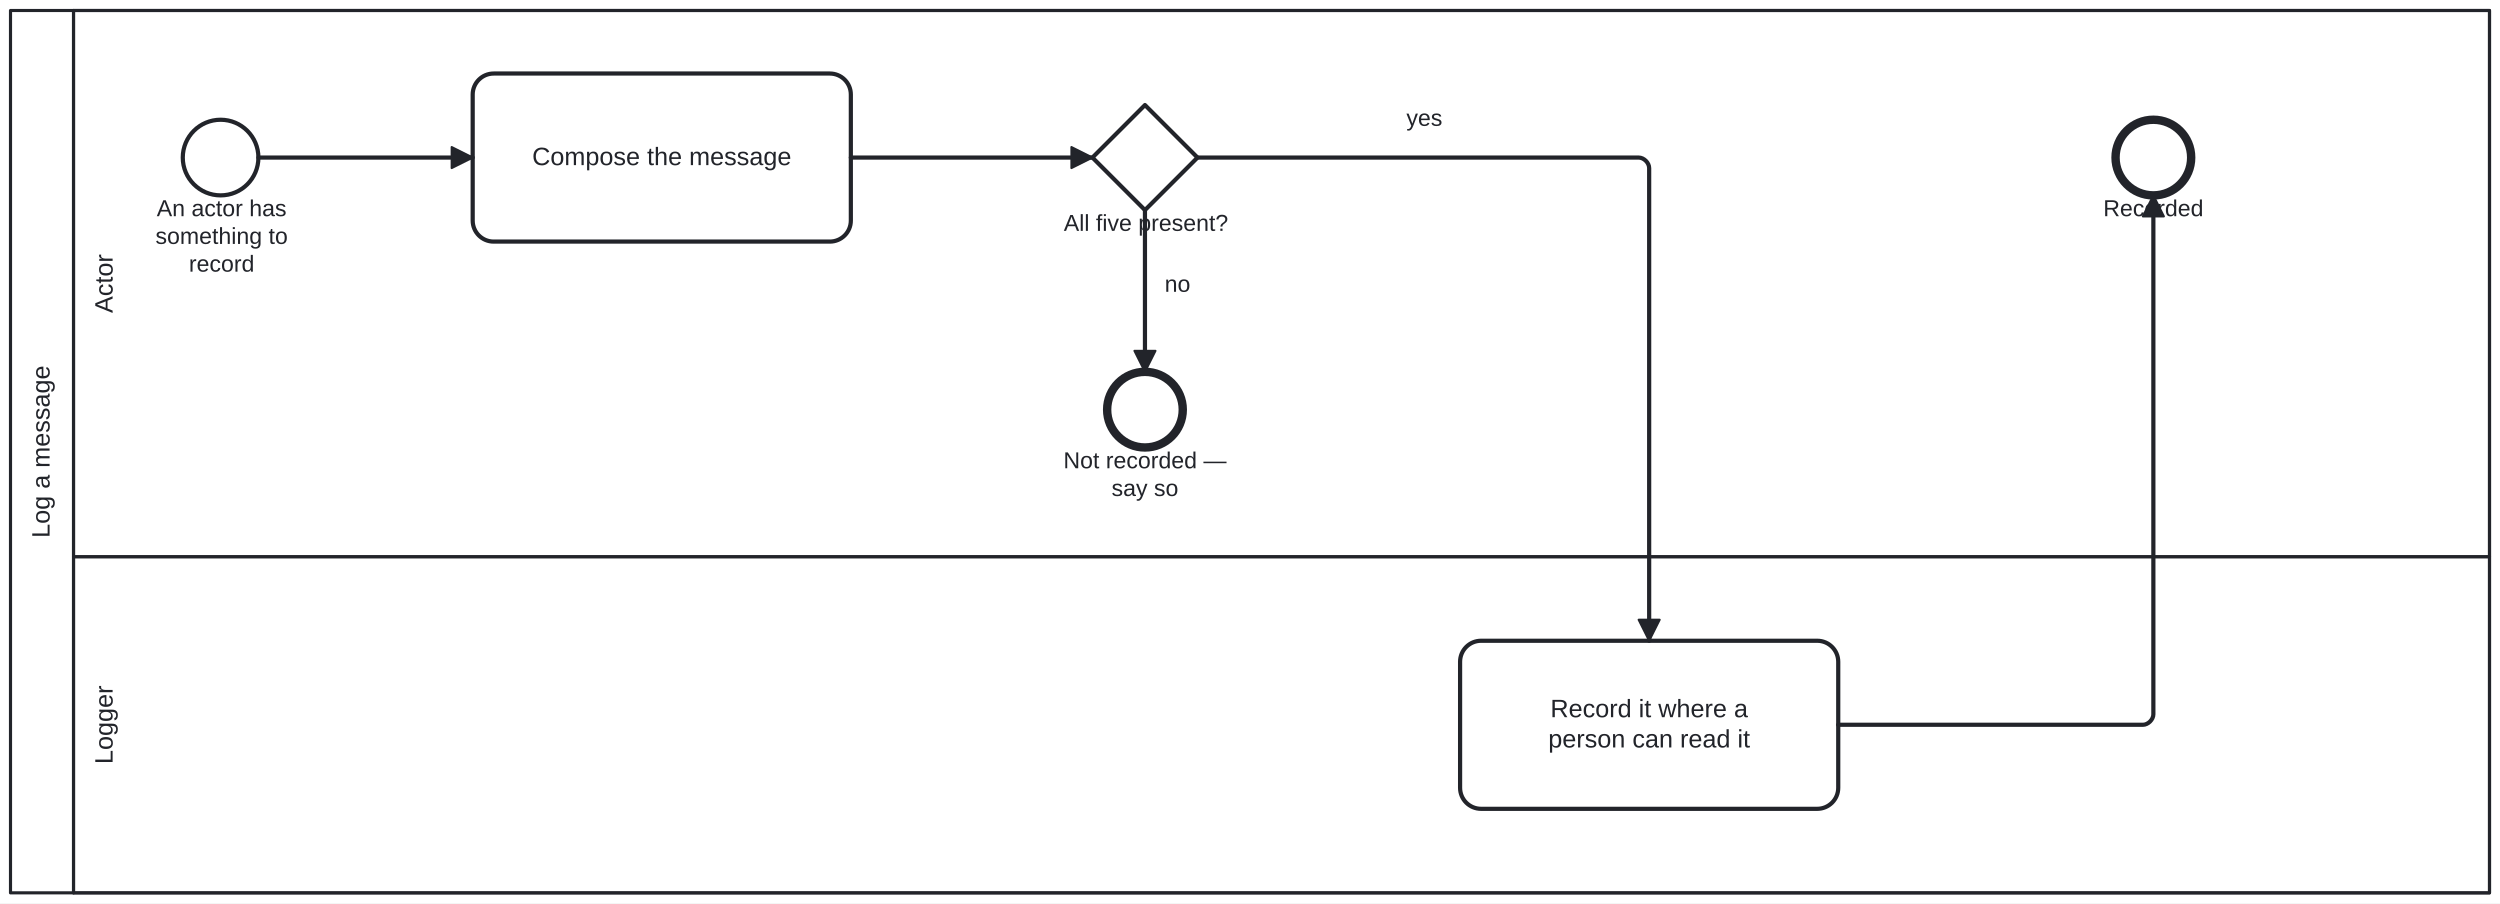
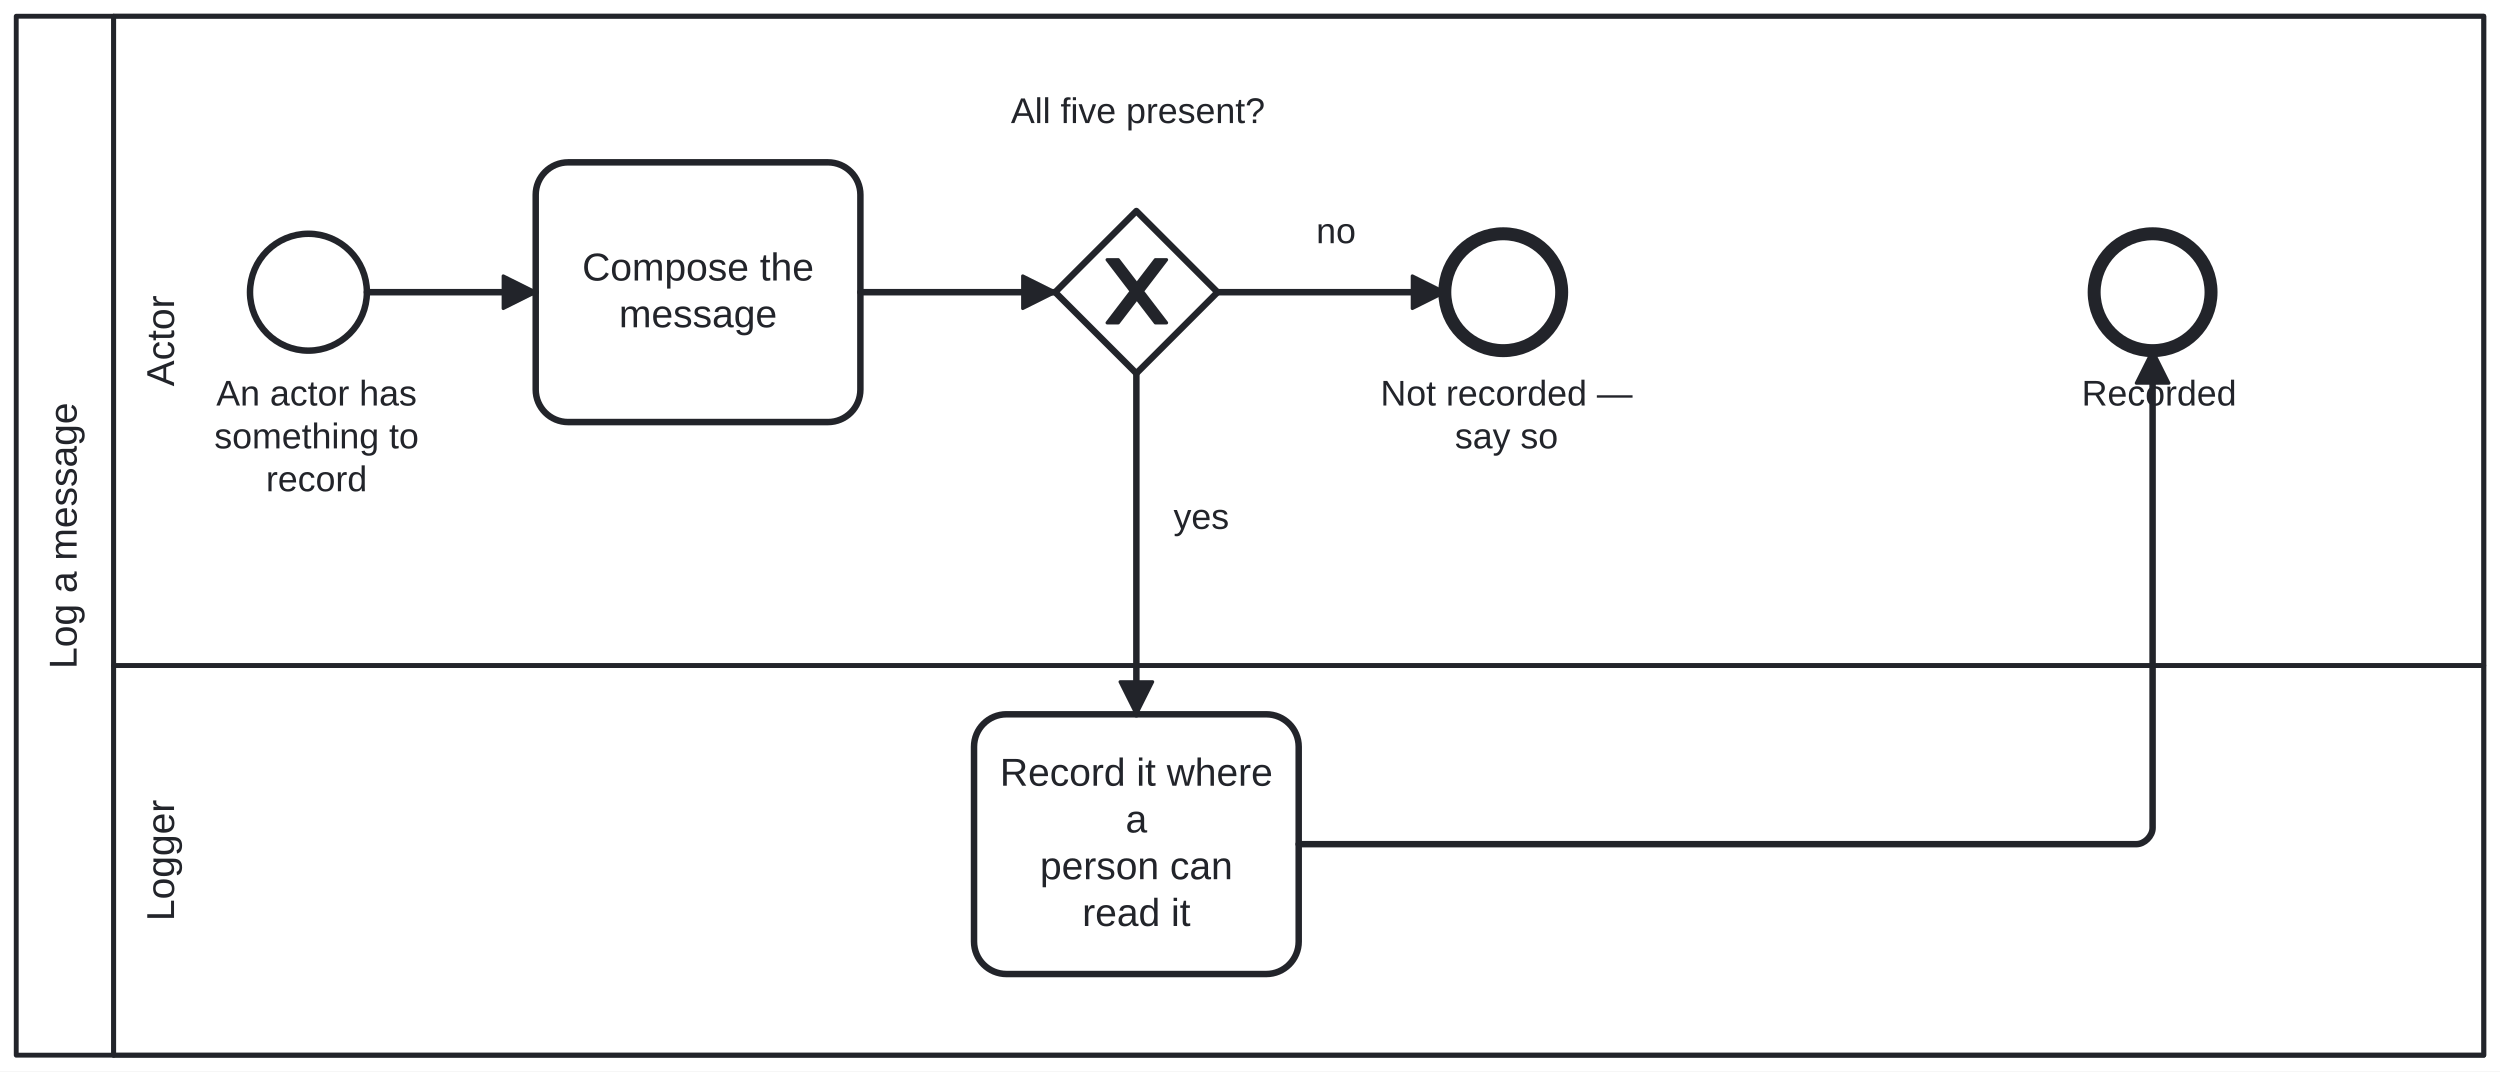
- <svg xmlns="http://www.w3.org/2000/svg" width="100%" style="max-width:100%;height:auto" viewBox="55 55 1190 430" version="1.1">
-   <rect x="55" y="55" width="1190" height="430" fill="#ffffff" />
+ <svg xmlns="http://www.w3.org/2000/svg" width="100%" style="max-width:100%;height:auto" viewBox="155 75 770 330" version="1.1">
+   <rect x="155" y="75" width="770" height="330" fill="#ffffff" />
  <g class="djs-group">
-     <g class="djs-element djs-shape" data-element-id="Participant_Process_LogMessage" style="display: block;" transform="matrix(1 0 0 1 60 60)">
+     <g class="djs-element djs-shape" data-element-id="Participant_Process_LogMessage" style="display: block;" transform="matrix(1 0 0 1 160 80)">
      <g class="djs-visual">
-         <rect x="0" y="0" width="1180" height="420" rx="0" ry="0" style="stroke-linecap: round; stroke-linejoin: round; stroke: rgb(34, 36, 42); stroke-width: 1.5px; fill: white; fill-opacity: 0.95;" />
-         <path style="fill: none; stroke-linecap: round; stroke-linejoin: round; stroke: rgb(34, 36, 42); stroke-width: 1.5px;" d="M30,0L30,420" />
-         <text lineHeight="1.2" class="djs-label" style="font-family: Arial, sans-serif; font-size: 12px; font-weight: normal; fill: rgb(34, 36, 42);" transform="matrix(-1.83697e-16 -1 1 -1.83697e-16 0 420)">
-           <tspan x="168.973" y="18.6">Log a message</tspan>
+         <rect x="0" y="0" width="760" height="320" rx="0" ry="0" style="stroke-linecap: round; stroke-linejoin: round; stroke: rgb(34, 36, 42); stroke-width: 1.5px; fill: white; fill-opacity: 0.95;" />
+         <path style="fill: none; stroke-linecap: round; stroke-linejoin: round; stroke: rgb(34, 36, 42); stroke-width: 1.5px;" d="M30,0L30,320" />
+         <text lineHeight="1.2" class="djs-label" style="font-family: Arial, sans-serif; font-size: 12px; font-weight: normal; fill: rgb(34, 36, 42);" transform="matrix(-1.83697e-16 -1 1 -1.83697e-16 0 320)">
+           <tspan x="118.973" y="18.6">Log a message</tspan>
        </text>
      </g>
-       <rect class="djs-hit djs-hit-all" x="0" y="0" width="1180" height="420" style="fill: none; stroke-opacity: 0; stroke: white; stroke-width: 15px;" />
+       <rect class="djs-hit djs-hit-all" x="0" y="0" width="760" height="320" style="fill: none; stroke-opacity: 0; stroke: white; stroke-width: 15px;" />
    </g>
    <g class="djs-children">
      <g class="djs-group">
-         <g class="djs-element djs-shape" data-element-id="Lane_Logger" style="display: block;" transform="matrix(1 0 0 1 90 320)">
-           <g class="djs-visual">
-             <rect x="0" y="0" width="1150" height="160" rx="0" ry="0" style="stroke-linecap: round; stroke-linejoin: round; stroke: rgb(34, 36, 42); stroke-width: 1.5px; fill: white; fill-opacity: 0.25;" />
-             <text lineHeight="1.2" class="djs-label" style="font-family: Arial, sans-serif; font-size: 12px; font-weight: normal; fill: rgb(34, 36, 42);" transform="matrix(-1.83697e-16 -1 1 -1.83697e-16 0 160)">
-               <tspan x="61.317" y="18.6">Logger</tspan>
-             </text>
-           </g>
-           <rect class="djs-hit djs-hit-all" x="0" y="0" width="1150" height="160" style="fill: none; stroke-opacity: 0; stroke: white; stroke-width: 15px;" />
-         </g>
-       </g>
-       <g class="djs-group">
-         <g class="djs-element djs-shape" data-element-id="Lane_Actor" style="display: block;" transform="matrix(1 0 0 1 90 60)">
-           <g class="djs-visual">
-             <rect x="0" y="0" width="1150" height="260" rx="0" ry="0" style="stroke-linecap: round; stroke-linejoin: round; stroke: rgb(34, 36, 42); stroke-width: 1.5px; fill: white; fill-opacity: 0.25;" />
-             <text lineHeight="1.2" class="djs-label" style="font-family: Arial, sans-serif; font-size: 12px; font-weight: normal; fill: rgb(34, 36, 42);" transform="matrix(-1.83697e-16 -1 1 -1.83697e-16 0 260)">
-               <tspan x="115.996" y="18.6">Actor</tspan>
-             </text>
-           </g>
-           <rect class="djs-hit djs-hit-all" x="0" y="0" width="1150" height="260" style="fill: none; stroke-opacity: 0; stroke: white; stroke-width: 15px;" />
-         </g>
-       </g>
-       <g class="djs-group">
-         <g class="djs-element djs-shape" data-element-id="Start_LogMessage" style="display: block;" transform="matrix(1 0 0 1 142 112)">
+         <g class="djs-element djs-shape" data-element-id="Lane_Logger" style="display: block;" transform="matrix(1 0 0 1 190 280)">
+           <g class="djs-visual">
+             <rect x="0" y="0" width="730" height="120" rx="0" ry="0" style="stroke-linecap: round; stroke-linejoin: round; stroke: rgb(34, 36, 42); stroke-width: 1.5px; fill: white; fill-opacity: 0.25;" />
+             <text lineHeight="1.2" class="djs-label" style="font-family: Arial, sans-serif; font-size: 12px; font-weight: normal; fill: rgb(34, 36, 42);" transform="matrix(-1.83697e-16 -1 1 -1.83697e-16 0 120)">
+               <tspan x="41.317" y="18.6">Logger</tspan>
+             </text>
+           </g>
+           <rect class="djs-hit djs-hit-all" x="0" y="0" width="730" height="120" style="fill: none; stroke-opacity: 0; stroke: white; stroke-width: 15px;" />
+         </g>
+       </g>
+       <g class="djs-group">
+         <g class="djs-element djs-shape" data-element-id="Lane_Actor" style="display: block;" transform="matrix(1 0 0 1 190 80)">
+           <g class="djs-visual">
+             <rect x="0" y="0" width="730" height="200" rx="0" ry="0" style="stroke-linecap: round; stroke-linejoin: round; stroke: rgb(34, 36, 42); stroke-width: 1.5px; fill: white; fill-opacity: 0.25;" />
+             <text lineHeight="1.2" class="djs-label" style="font-family: Arial, sans-serif; font-size: 12px; font-weight: normal; fill: rgb(34, 36, 42);" transform="matrix(-1.83697e-16 -1 1 -1.83697e-16 0 200)">
+               <tspan x="85.996" y="18.6">Actor</tspan>
+             </text>
+           </g>
+           <rect class="djs-hit djs-hit-all" x="0" y="0" width="730" height="200" style="fill: none; stroke-opacity: 0; stroke: white; stroke-width: 15px;" />
+         </g>
+       </g>
+       <g class="djs-group">
+         <g class="djs-element djs-shape" data-element-id="Start_LogMessage" style="display: block;" transform="matrix(1 0 0 1 232 147)">
          <g class="djs-visual">
            <circle cx="18" cy="18" r="18" style="stroke-linecap: round; stroke-linejoin: round; stroke: rgb(34, 36, 42); stroke-width: 2px; fill: white; fill-opacity: 0.95;" />
          </g>
          <rect class="djs-hit djs-hit-all" x="0" y="0" width="36" height="36" style="fill: none; stroke-opacity: 0; stroke: white; stroke-width: 15px;" />
        </g>
      </g>
      <g class="djs-group">
-         <g class="djs-element djs-shape" data-element-id="Start_LogMessage_label" style="display: block;" transform="matrix(1 0 0 1 129 148)">
+         <g class="djs-element djs-shape" data-element-id="Start_LogMessage_label" style="display: block;" transform="matrix(1 0 0 1 221 190)">
          <g class="djs-visual">
            <text lineHeight="1.2" class="djs-label" style="font-family: Arial, sans-serif; font-size: 11px; font-weight: normal; fill: rgb(34, 36, 42);">
              <tspan x="0.622" y="9.9">An actor has</tspan>
              <tspan x="0.009" y="23.1">something to</tspan>
              <tspan x="15.91" y="36.3">record</tspan>
            </text>
          </g>
          <rect class="djs-hit djs-hit-all" x="0" y="0" width="63" height="40" style="fill: none; stroke-opacity: 0; stroke: white; stroke-width: 15px;" />
        </g>
      </g>
      <g class="djs-group">
-         <g class="djs-element djs-shape" data-element-id="A_Compose" style="display: block;" transform="matrix(1 0 0 1 280 90)">
-           <g class="djs-visual">
-             <rect x="0" y="0" width="180" height="80" rx="10" ry="10" style="stroke-linecap: round; stroke-linejoin: round; stroke: rgb(34, 36, 42); stroke-width: 2px; fill: white; fill-opacity: 0.95;" />
+         <g class="djs-element djs-shape" data-element-id="A_Compose" style="display: block;" transform="matrix(1 0 0 1 320 125)">
+           <g class="djs-visual">
+             <rect x="0" y="0" width="100" height="80" rx="10" ry="10" style="stroke-linecap: round; stroke-linejoin: round; stroke: rgb(34, 36, 42); stroke-width: 2px; fill: white; fill-opacity: 0.95;" />
            <text lineHeight="1.2" class="djs-label" style="font-family: Arial, sans-serif; font-size: 12px; font-weight: normal; fill: rgb(34, 36, 42);">
-               <tspan x="28.301" y="43.6">Compose the message</tspan>
-             </text>
-           </g>
-           <rect class="djs-hit djs-hit-all" x="0" y="0" width="180" height="80" style="fill: none; stroke-opacity: 0; stroke: white; stroke-width: 15px;" />
-         </g>
-       </g>
-       <g class="djs-group">
-         <g class="djs-element djs-shape" data-element-id="GW_Complete" style="display: block;" transform="matrix(1 0 0 1 575 105)">
+               <tspan x="14.313" y="36.4">Compose the </tspan>
+               <tspan x="25.654" y="50.8">message</tspan>
+             </text>
+           </g>
+           <rect class="djs-hit djs-hit-all" x="0" y="0" width="100" height="80" style="fill: none; stroke-opacity: 0; stroke: white; stroke-width: 15px;" />
+         </g>
+       </g>
+       <g class="djs-group">
+         <g class="djs-element djs-shape" data-element-id="GW_Complete" style="display: block;" transform="matrix(1 0 0 1 480 140)">
          <g class="djs-visual">
            <polygon points="25,0 50,25 25,50 0,25" style="stroke-linecap: round; stroke-linejoin: round; stroke: rgb(34, 36, 42); stroke-width: 2px; fill: white; fill-opacity: 0.95;" />
+             <path d="m 16,15 7.429,9.714 -7.429,9.714 3.429,0 5.714,-7.464 5.714,7.464 3.429,0 -7.429,-9.714 7.429,-9.714 -3.429,0 -5.714,7.464 -5.714,-7.464 -3.429,0 z" style="fill: rgb(34, 36, 42); stroke-linecap: round; stroke-linejoin: round; stroke: rgb(34, 36, 42); stroke-width: 1px;" />
          </g>
          <rect class="djs-hit djs-hit-all" x="0" y="0" width="50" height="50" style="fill: none; stroke-opacity: 0; stroke: white; stroke-width: 15px;" />
        </g>
      </g>
      <g class="djs-group">
-         <g class="djs-element djs-shape" data-element-id="GW_Complete_label" style="display: block;" transform="matrix(1 0 0 1 561 155)">
+         <g class="djs-element djs-shape" data-element-id="GW_Complete_label" style="display: block;" transform="matrix(1 0 0 1 466 103)">
          <g class="djs-visual">
            <text lineHeight="1.2" class="djs-label" style="font-family: Arial, sans-serif; font-size: 11px; font-weight: normal; fill: rgb(34, 36, 42);">
              <tspan x="0.369" y="9.9">All five present?</tspan>
            </text>
          </g>
          <rect class="djs-hit djs-hit-all" x="0" y="0" width="79" height="14" style="fill: none; stroke-opacity: 0; stroke: white; stroke-width: 15px;" />
        </g>
      </g>
      <g class="djs-group">
-         <g class="djs-element djs-shape" data-element-id="A_Record" style="display: block;" transform="matrix(1 0 0 1 750 360)">
-           <g class="djs-visual">
-             <rect x="0" y="0" width="180" height="80" rx="10" ry="10" style="stroke-linecap: round; stroke-linejoin: round; stroke: rgb(34, 36, 42); stroke-width: 2px; fill: white; fill-opacity: 0.95;" />
+         <g class="djs-element djs-shape" data-element-id="A_Record" style="display: block;" transform="matrix(1 0 0 1 455 295)">
+           <g class="djs-visual">
+             <rect x="0" y="0" width="100" height="80" rx="10" ry="10" style="stroke-linecap: round; stroke-linejoin: round; stroke: rgb(34, 36, 42); stroke-width: 2px; fill: white; fill-opacity: 0.95;" />
            <text lineHeight="1.2" class="djs-label" style="font-family: Arial, sans-serif; font-size: 12px; font-weight: normal; fill: rgb(34, 36, 42);">
-               <tspan x="42.979" y="36.4">Record it where a</tspan>
-               <tspan x="41.971" y="50.8">person can read it</tspan>
-             </text>
-           </g>
-           <rect class="djs-hit djs-hit-all" x="0" y="0" width="180" height="80" style="fill: none; stroke-opacity: 0; stroke: white; stroke-width: 15px;" />
-         </g>
-       </g>
-       <g class="djs-group">
-         <g class="djs-element djs-shape" data-element-id="End_Logged" style="display: block;" transform="matrix(1 0 0 1 1062 112)">
+               <tspan x="7.982" y="22">Record it where</tspan>
+               <tspan x="46.663" y="36.4">a</tspan>
+               <tspan x="20.313" y="50.8">person can </tspan>
+               <tspan x="33.324" y="65.2">read it</tspan>
+             </text>
+           </g>
+           <rect class="djs-hit djs-hit-all" x="0" y="0" width="100" height="80" style="fill: none; stroke-opacity: 0; stroke: white; stroke-width: 15px;" />
+         </g>
+       </g>
+       <g class="djs-group">
+         <g class="djs-element djs-shape" data-element-id="End_Logged" style="display: block;" transform="matrix(1 0 0 1 800 147)">
          <g class="djs-visual">
            <circle cx="18" cy="18" r="18" style="stroke-linecap: round; stroke-linejoin: round; stroke: rgb(34, 36, 42); stroke-width: 4px; fill: white; fill-opacity: 0.95;" />
          </g>
          <rect class="djs-hit djs-hit-all" x="0" y="0" width="36" height="36" style="fill: none; stroke-opacity: 0; stroke: white; stroke-width: 15px;" />
        </g>
      </g>
      <g class="djs-group">
-         <g class="djs-element djs-shape" data-element-id="End_Logged_label" style="display: block;" transform="matrix(1 0 0 1 1056 148)">
+         <g class="djs-element djs-shape" data-element-id="End_Logged_label" style="display: block;" transform="matrix(1 0 0 1 796 190)">
          <g class="djs-visual">
            <text lineHeight="1.2" class="djs-label" style="font-family: Arial, sans-serif; font-size: 11px; font-weight: normal; fill: rgb(34, 36, 42);">
              <tspan x="0.152" y="9.9">Recorded</tspan>
            </text>
          </g>
          <rect class="djs-hit djs-hit-all" x="0" y="0" width="48" height="14" style="fill: none; stroke-opacity: 0; stroke: white; stroke-width: 15px;" />
        </g>
      </g>
      <g class="djs-group">
-         <g class="djs-element djs-shape" data-element-id="End_NotLogged" style="display: block;" transform="matrix(1 0 0 1 582 232)">
+         <g class="djs-element djs-shape" data-element-id="End_NotLogged" style="display: block;" transform="matrix(1 0 0 1 600 147)">
          <g class="djs-visual">
            <circle cx="18" cy="18" r="18" style="stroke-linecap: round; stroke-linejoin: round; stroke: rgb(34, 36, 42); stroke-width: 4px; fill: white; fill-opacity: 0.95;" />
          </g>
          <rect class="djs-hit djs-hit-all" x="0" y="0" width="36" height="36" style="fill: none; stroke-opacity: 0; stroke: white; stroke-width: 15px;" />
        </g>
      </g>
      <g class="djs-group">
-         <g class="djs-element djs-shape" data-element-id="End_NotLogged_label" style="display: block;" transform="matrix(1 0 0 1 561 268)">
+         <g class="djs-element djs-shape" data-element-id="End_NotLogged_label" style="display: block;" transform="matrix(1 0 0 1 580 190)">
          <g class="djs-visual">
            <text lineHeight="1.2" class="djs-label" style="font-family: Arial, sans-serif; font-size: 11px; font-weight: normal; fill: rgb(34, 36, 42);">
              <tspan x="0.178" y="9.9">Not recorded —</tspan>
              <tspan x="23.104" y="23.1">say so</tspan>
            </text>
          </g>
          <rect class="djs-hit djs-hit-all" x="0" y="0" width="78" height="27" style="fill: none; stroke-opacity: 0; stroke: white; stroke-width: 15px;" />
        </g>
      </g>
      <g class="djs-group">
        <g class="djs-element djs-connection" data-element-id="SF_LM_1" style="display: block;">
          <g class="djs-visual">
            <defs>
              <marker id="folio-marker-1" viewBox="0 0 20 20" refX="11" refY="10" markerWidth="10" markerHeight="10" orient="auto">
                <path d="M 1 5 L 11 10 L 1 15 Z" style="stroke-linecap: round; stroke-linejoin: round; stroke: rgb(34, 36, 42); stroke-width: 1px; fill: rgb(34, 36, 42);" />
              </marker>
            </defs>
-             <path data-corner-radius="5" style="fill: none; stroke-linecap: round; stroke-linejoin: round; stroke: rgb(34, 36, 42); stroke-width: 2px; marker-end: url('#folio-marker-1');" d="M178,130L280,130" />
-           </g>
-           <path d="M178,130L280,130" class="djs-hit djs-hit-stroke" style="fill: none; stroke-opacity: 0; stroke: white; stroke-width: 15px;" />
+             <path data-corner-radius="5" style="fill: none; stroke-linecap: round; stroke-linejoin: round; stroke: rgb(34, 36, 42); stroke-width: 2px; marker-end: url('#folio-marker-1');" d="M268,165L320,165" />
+           </g>
+           <path d="M268,165L320,165" class="djs-hit djs-hit-stroke" style="fill: none; stroke-opacity: 0; stroke: white; stroke-width: 15px;" />
        </g>
      </g>
      <g class="djs-group">
        <g class="djs-element djs-connection" data-element-id="SF_LM_2" style="display: block;">
          <g class="djs-visual">
            <defs>
              <marker id="folio-marker-2" viewBox="0 0 20 20" refX="11" refY="10" markerWidth="10" markerHeight="10" orient="auto">
                <path d="M 1 5 L 11 10 L 1 15 Z" style="stroke-linecap: round; stroke-linejoin: round; stroke: rgb(34, 36, 42); stroke-width: 1px; fill: rgb(34, 36, 42);" />
              </marker>
            </defs>
-             <path data-corner-radius="5" style="fill: none; stroke-linecap: round; stroke-linejoin: round; stroke: rgb(34, 36, 42); stroke-width: 2px; marker-end: url('#folio-marker-2');" d="M460,130L575,130" />
-           </g>
-           <path d="M460,130L575,130" class="djs-hit djs-hit-stroke" style="fill: none; stroke-opacity: 0; stroke: white; stroke-width: 15px;" />
+             <path data-corner-radius="5" style="fill: none; stroke-linecap: round; stroke-linejoin: round; stroke: rgb(34, 36, 42); stroke-width: 2px; marker-end: url('#folio-marker-2');" d="M420,165L480,165" />
+           </g>
+           <path d="M420,165L480,165" class="djs-hit djs-hit-stroke" style="fill: none; stroke-opacity: 0; stroke: white; stroke-width: 15px;" />
        </g>
      </g>
      <g class="djs-group">
        <g class="djs-element djs-connection" data-element-id="SF_LM_3" style="display: block;">
          <g class="djs-visual">
            <defs>
              <marker id="folio-marker-3" viewBox="0 0 20 20" refX="11" refY="10" markerWidth="10" markerHeight="10" orient="auto">
                <path d="M 1 5 L 11 10 L 1 15 Z" style="stroke-linecap: round; stroke-linejoin: round; stroke: rgb(34, 36, 42); stroke-width: 1px; fill: rgb(34, 36, 42);" />
              </marker>
            </defs>
-             <path data-corner-radius="5" style="fill: none; stroke-linecap: round; stroke-linejoin: round; stroke: rgb(34, 36, 42); stroke-width: 2px; marker-end: url('#folio-marker-3');" d="M600,155L600,232" />
-           </g>
-           <path d="M600,155L600,232" class="djs-hit djs-hit-stroke" style="fill: none; stroke-opacity: 0; stroke: white; stroke-width: 15px;" />
-         </g>
-       </g>
-       <g class="djs-group">
-         <g class="djs-element djs-shape" data-element-id="SF_LM_3_label" style="display: block;" transform="matrix(1 0 0 1 609 184)">
+             <path data-corner-radius="5" style="fill: none; stroke-linecap: round; stroke-linejoin: round; stroke: rgb(34, 36, 42); stroke-width: 2px; marker-end: url('#folio-marker-3');" d="M530,165L600,165" />
+           </g>
+           <path d="M530,165L600,165" class="djs-hit djs-hit-stroke" style="fill: none; stroke-opacity: 0; stroke: white; stroke-width: 15px;" />
+         </g>
+       </g>
+       <g class="djs-group">
+         <g class="djs-element djs-shape" data-element-id="SF_LM_3_label" style="display: block;" transform="matrix(1 0 0 1 560 140)">
          <g class="djs-visual">
            <text lineHeight="1.2" class="djs-label" style="font-family: Arial, sans-serif; font-size: 11px; font-weight: normal; fill: rgb(34, 36, 42);">
              <tspan x="0.382" y="9.9">no</tspan>
            </text>
          </g>
          <rect class="djs-hit djs-hit-all" x="0" y="0" width="13" height="14" style="fill: none; stroke-opacity: 0; stroke: white; stroke-width: 15px;" />
        </g>
      </g>
      <g class="djs-group">
        <g class="djs-element djs-connection" data-element-id="SF_LM_4" style="display: block;">
          <g class="djs-visual">
            <defs>
              <marker id="folio-marker-4" viewBox="0 0 20 20" refX="11" refY="10" markerWidth="10" markerHeight="10" orient="auto">
                <path d="M 1 5 L 11 10 L 1 15 Z" style="stroke-linecap: round; stroke-linejoin: round; stroke: rgb(34, 36, 42); stroke-width: 1px; fill: rgb(34, 36, 42);" />
              </marker>
            </defs>
-             <path data-corner-radius="5" style="fill: none; stroke-linecap: round; stroke-linejoin: round; stroke: rgb(34, 36, 42); stroke-width: 2px; marker-end: url('#folio-marker-4');" d="M625,130L835,130C837.5,130,840,132.5,840,135L840,360" />
-           </g>
-           <path d="M625,130L840,130L840,360" class="djs-hit djs-hit-stroke" style="fill: none; stroke-opacity: 0; stroke: white; stroke-width: 15px;" />
-         </g>
-       </g>
-       <g class="djs-group">
-         <g class="djs-element djs-shape" data-element-id="SF_LM_4_label" style="display: block;" transform="matrix(1 0 0 1 724 105)">
+             <path data-corner-radius="5" style="fill: none; stroke-linecap: round; stroke-linejoin: round; stroke: rgb(34, 36, 42); stroke-width: 2px; marker-end: url('#folio-marker-4');" d="M505,190L505,295" />
+           </g>
+           <path d="M505,190L505,295" class="djs-hit djs-hit-stroke" style="fill: none; stroke-opacity: 0; stroke: white; stroke-width: 15px;" />
+         </g>
+       </g>
+       <g class="djs-group">
+         <g class="djs-element djs-shape" data-element-id="SF_LM_4_label" style="display: block;" transform="matrix(1 0 0 1 516 228)">
          <g class="djs-visual">
            <text lineHeight="1.2" class="djs-label" style="font-family: Arial, sans-serif; font-size: 11px; font-weight: normal; fill: rgb(34, 36, 42);">
              <tspan x="0.441" y="9.9">yes</tspan>
            </text>
          </g>
          <rect class="djs-hit djs-hit-all" x="0" y="0" width="18" height="14" style="fill: none; stroke-opacity: 0; stroke: white; stroke-width: 15px;" />
        </g>
      </g>
      <g class="djs-group">
        <g class="djs-element djs-connection" data-element-id="SF_LM_5" style="display: block;">
          <g class="djs-visual">
            <defs>
              <marker id="folio-marker-5" viewBox="0 0 20 20" refX="11" refY="10" markerWidth="10" markerHeight="10" orient="auto">
                <path d="M 1 5 L 11 10 L 1 15 Z" style="stroke-linecap: round; stroke-linejoin: round; stroke: rgb(34, 36, 42); stroke-width: 1px; fill: rgb(34, 36, 42);" />
              </marker>
            </defs>
-             <path data-corner-radius="5" style="fill: none; stroke-linecap: round; stroke-linejoin: round; stroke: rgb(34, 36, 42); stroke-width: 2px; marker-end: url('#folio-marker-5');" d="M930,400L1075,400C1077.5,400,1080,397.5,1080,395L1080,148" />
-           </g>
-           <path d="M930,400L1080,400L1080,148" class="djs-hit djs-hit-stroke" style="fill: none; stroke-opacity: 0; stroke: white; stroke-width: 15px;" />
+             <path data-corner-radius="5" style="fill: none; stroke-linecap: round; stroke-linejoin: round; stroke: rgb(34, 36, 42); stroke-width: 2px; marker-end: url('#folio-marker-5');" d="M555,335L813,335C815.5,335,818,332.5,818,330L818,183" />
+           </g>
+           <path d="M555,335L818,335L818,183" class="djs-hit djs-hit-stroke" style="fill: none; stroke-opacity: 0; stroke: white; stroke-width: 15px;" />
        </g>
      </g>
    </g>
  </g>
</svg>
